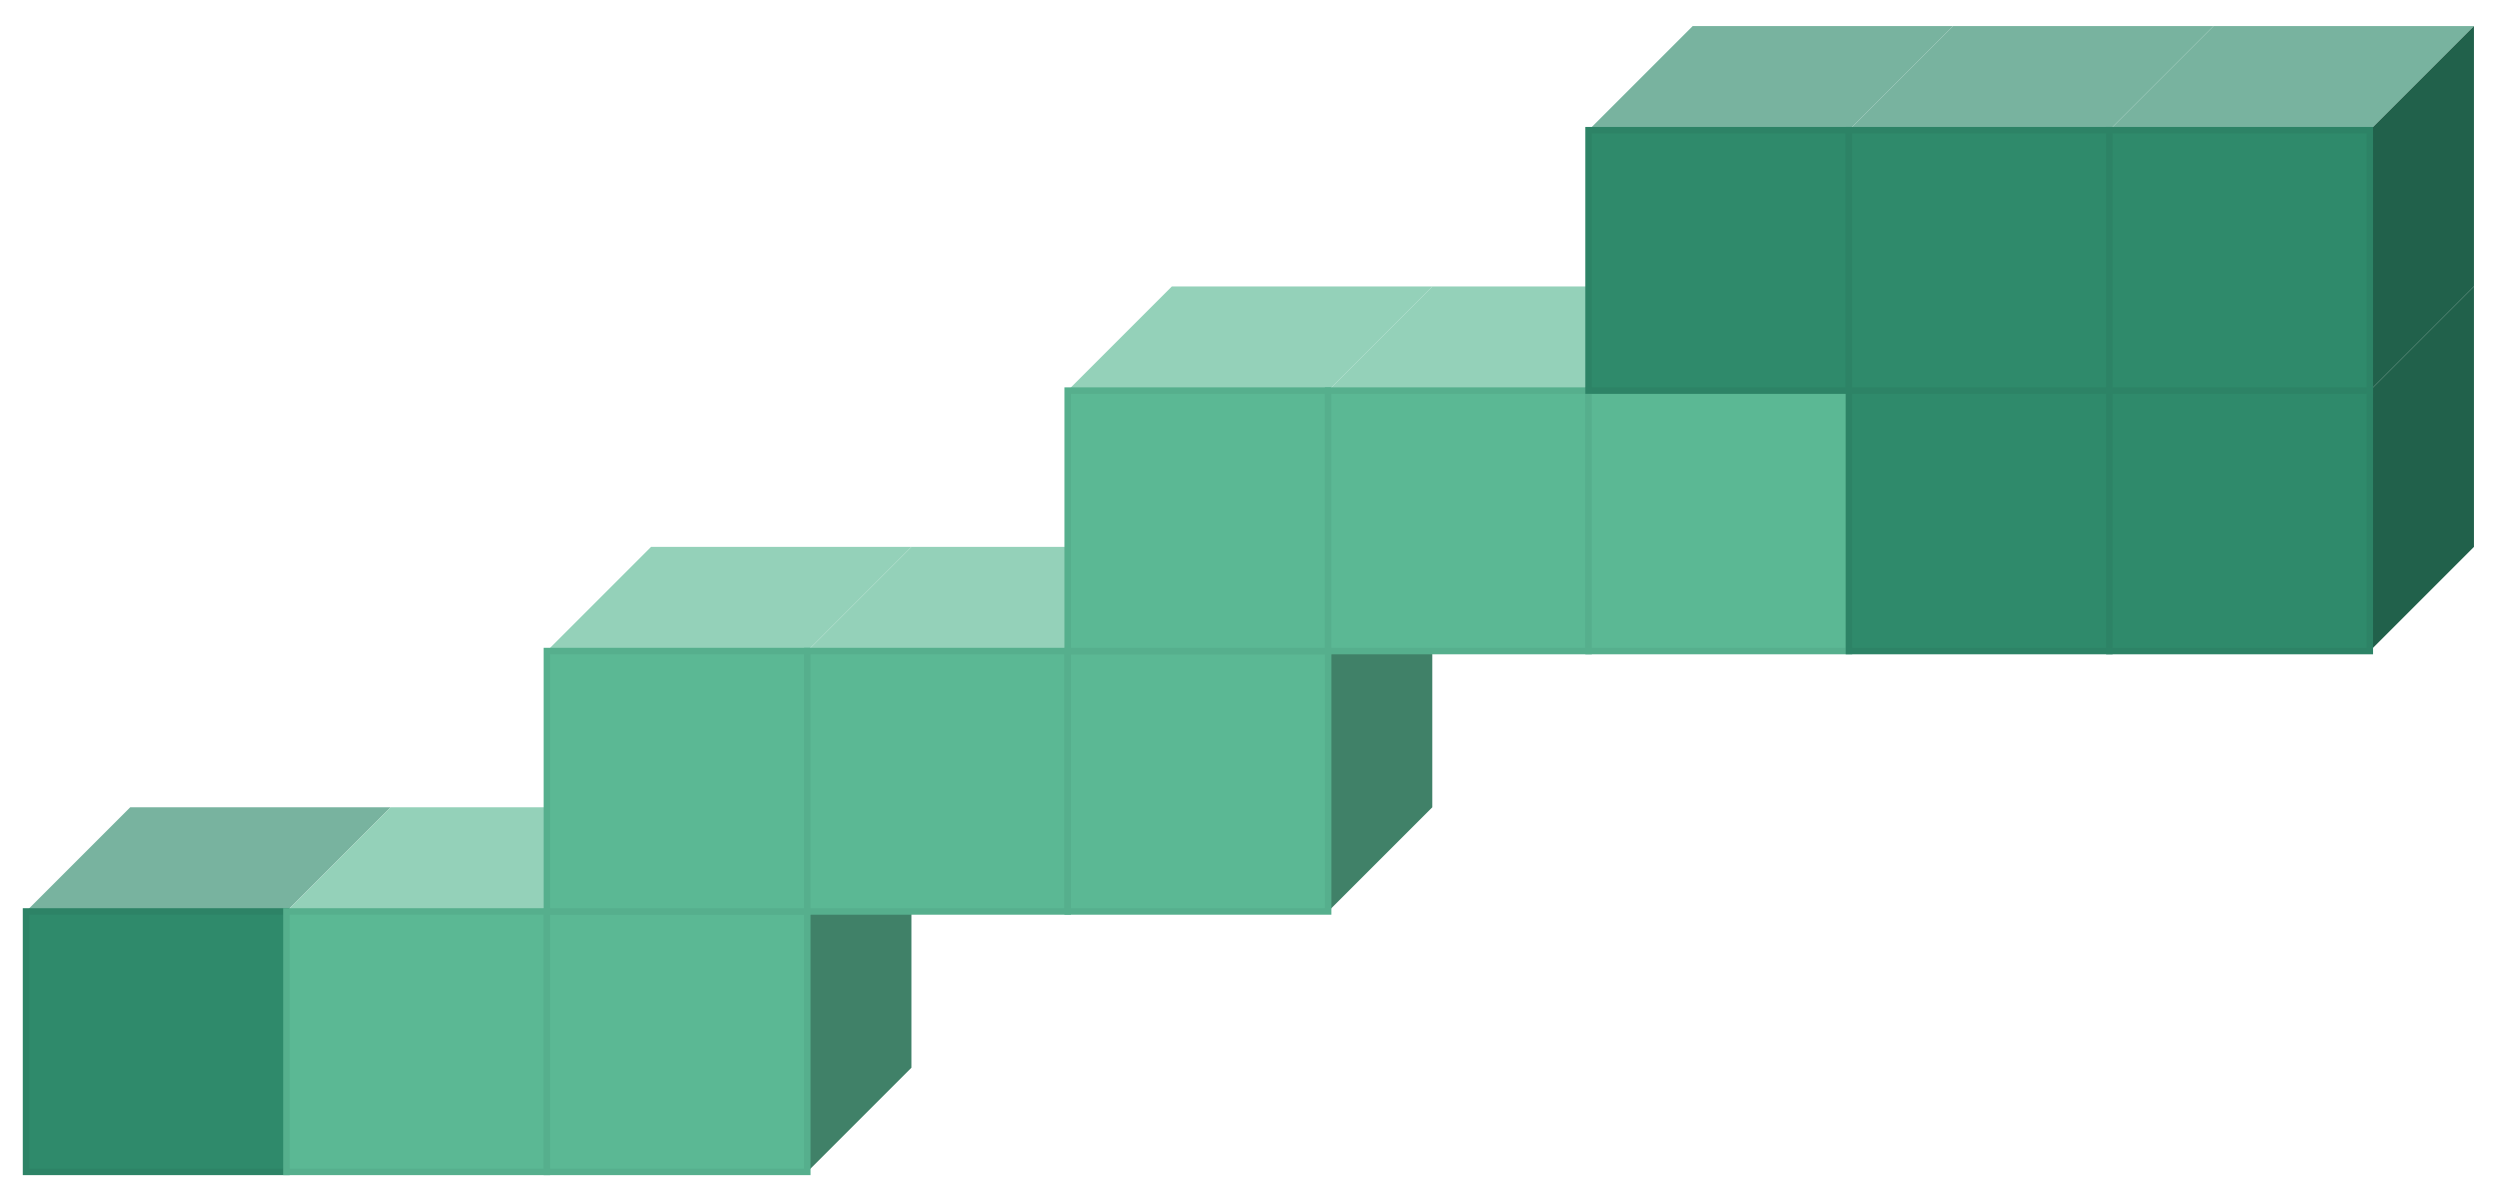
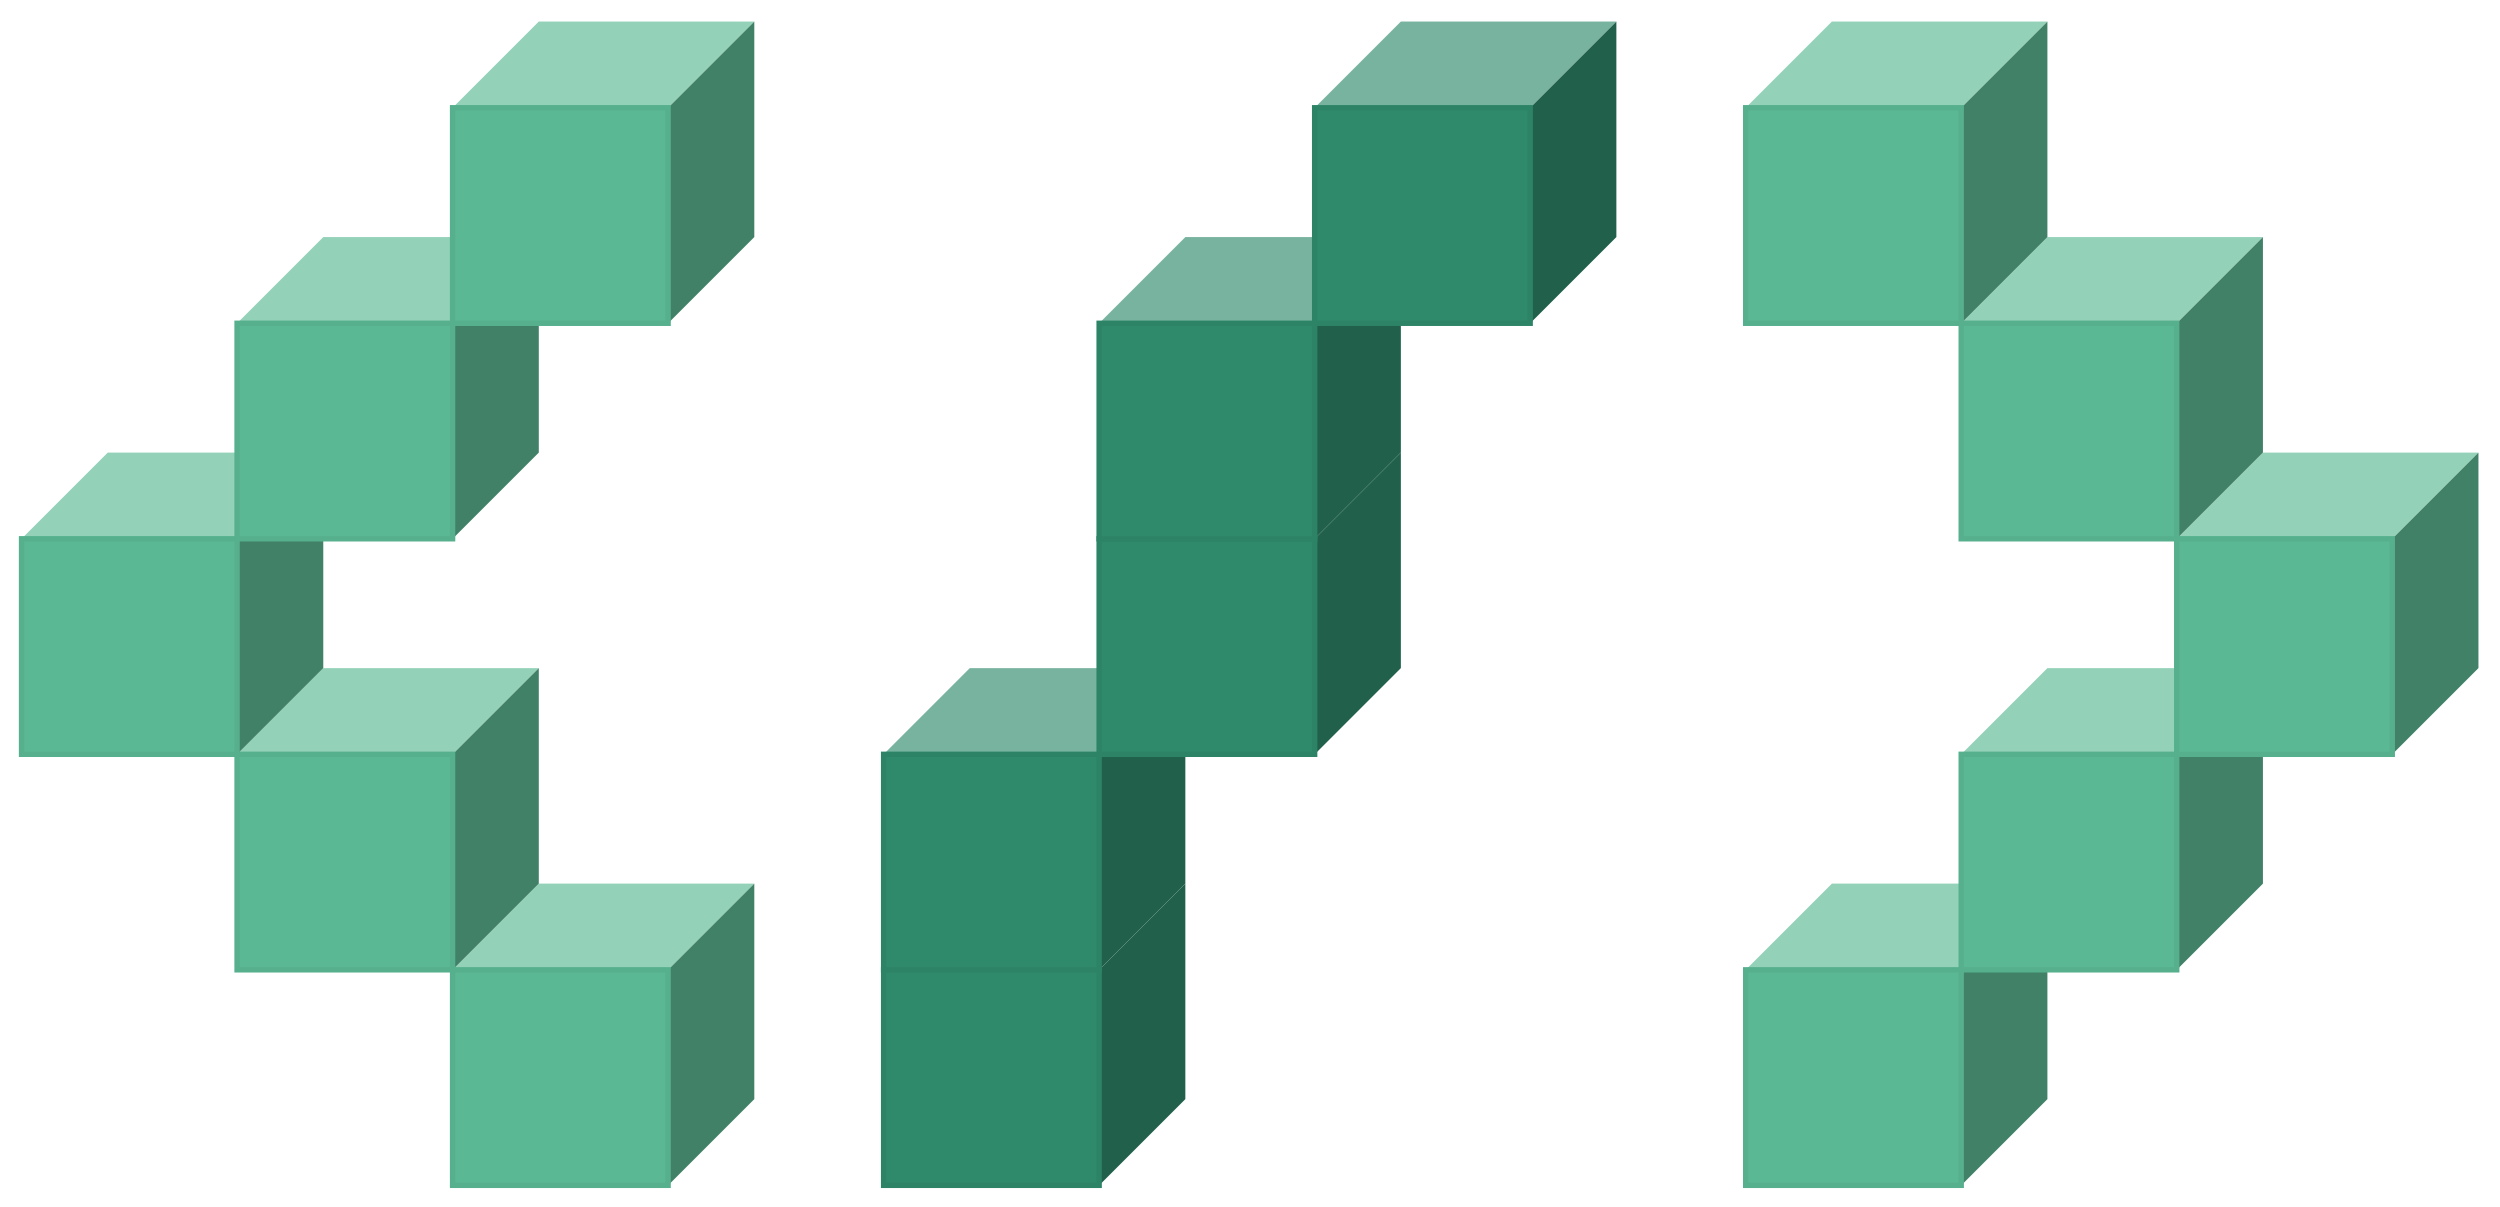
- <svg xmlns="http://www.w3.org/2000/svg" viewBox="0 0 96 46" width="192" height="92" role="img" aria-label="scribe">
+ <svg xmlns="http://www.w3.org/2000/svg" viewBox="0 0 116 56" width="232" height="112" role="img" aria-label="scribe">
  <g>
-     <path d="M1 35L5 31L15 31L11 35Z" fill="#78b39f" />
-     <rect x="1" y="35" width="10" height="10" fill="#2f8a6b" stroke="#2d8366" stroke-width=".25" />
+     <path d="M21 45L25 41L35 41L31 45Z" fill="#94d1b9" />
+     <path d="M31 45L35 41L35 51L31 55Z" fill="#408168" />
+     <rect x="21" y="45" width="10" height="10" fill="#5bb894" stroke="#56af8d" stroke-width=".25" />
+   </g>
+   <g>
+     <path d="M51 45L55 41L55 51L51 55Z" fill="#21614b" />
+     <rect x="41" y="45" width="10" height="10" fill="#2f8a6b" stroke="#2d8366" stroke-width=".25" />
+   </g>
+   <g>
+     <path d="M81 45L85 41L95 41L91 45Z" fill="#94d1b9" />
+     <path d="M91 45L95 41L95 51L91 55Z" fill="#408168" />
+     <rect x="81" y="45" width="10" height="10" fill="#5bb894" stroke="#56af8d" stroke-width=".25" />
  </g>
  <g>
    <path d="M11 35L15 31L25 31L21 35Z" fill="#94d1b9" />
+     <path d="M21 35L25 31L25 41L21 45Z" fill="#408168" />
    <rect x="11" y="35" width="10" height="10" fill="#5bb894" stroke="#56af8d" stroke-width=".25" />
  </g>
  <g>
-     <path d="M31 35L35 31L35 41L31 45Z" fill="#408168" />
-     <rect x="21" y="35" width="10" height="10" fill="#5bb894" stroke="#56af8d" stroke-width=".25" />
+     <path d="M41 35L45 31L55 31L51 35Z" fill="#78b39f" />
+     <path d="M51 35L55 31L55 41L51 45Z" fill="#21614b" />
+     <rect x="41" y="35" width="10" height="10" fill="#2f8a6b" stroke="#2d8366" stroke-width=".25" />
  </g>
  <g>
-     <path d="M21 25L25 21L35 21L31 25Z" fill="#94d1b9" />
-     <rect x="21" y="25" width="10" height="10" fill="#5bb894" stroke="#56af8d" stroke-width=".25" />
+     <path d="M91 35L95 31L105 31L101 35Z" fill="#94d1b9" />
+     <path d="M101 35L105 31L105 41L101 45Z" fill="#408168" />
+     <rect x="91" y="35" width="10" height="10" fill="#5bb894" stroke="#56af8d" stroke-width=".25" />
  </g>
  <g>
-     <path d="M31 25L35 21L45 21L41 25Z" fill="#94d1b9" />
-     <rect x="31" y="25" width="10" height="10" fill="#5bb894" stroke="#56af8d" stroke-width=".25" />
+     <path d="M1 25L5 21L15 21L11 25Z" fill="#94d1b9" />
+     <path d="M11 25L15 21L15 31L11 35Z" fill="#408168" />
+     <rect x="1" y="25" width="10" height="10" fill="#5bb894" stroke="#56af8d" stroke-width=".25" />
  </g>
  <g>
-     <path d="M51 25L55 21L55 31L51 35Z" fill="#408168" />
-     <rect x="41" y="25" width="10" height="10" fill="#5bb894" stroke="#56af8d" stroke-width=".25" />
+     <path d="M61 25L65 21L65 31L61 35Z" fill="#21614b" />
+     <rect x="51" y="25" width="10" height="10" fill="#2f8a6b" stroke="#2d8366" stroke-width=".25" />
  </g>
  <g>
-     <path d="M41 15L45 11L55 11L51 15Z" fill="#94d1b9" />
-     <rect x="41" y="15" width="10" height="10" fill="#5bb894" stroke="#56af8d" stroke-width=".25" />
+     <path d="M101 25L105 21L115 21L111 25Z" fill="#94d1b9" />
+     <path d="M111 25L115 21L115 31L111 35Z" fill="#408168" />
+     <rect x="101" y="25" width="10" height="10" fill="#5bb894" stroke="#56af8d" stroke-width=".25" />
  </g>
  <g>
-     <path d="M51 15L55 11L65 11L61 15Z" fill="#94d1b9" />
-     <rect x="51" y="15" width="10" height="10" fill="#5bb894" stroke="#56af8d" stroke-width=".25" />
+     <path d="M11 15L15 11L25 11L21 15Z" fill="#94d1b9" />
+     <path d="M21 15L25 11L25 21L21 25Z" fill="#408168" />
+     <rect x="11" y="15" width="10" height="10" fill="#5bb894" stroke="#56af8d" stroke-width=".25" />
  </g>
  <g>
-     <rect x="61" y="15" width="10" height="10" fill="#5bb894" stroke="#56af8d" stroke-width=".25" />
+     <path d="M51 15L55 11L65 11L61 15Z" fill="#78b39f" />
+     <path d="M61 15L65 11L65 21L61 25Z" fill="#21614b" />
+     <rect x="51" y="15" width="10" height="10" fill="#2f8a6b" stroke="#2d8366" stroke-width=".25" />
  </g>
  <g>
-     <rect x="71" y="15" width="10" height="10" fill="#2f8a6b" stroke="#2d8366" stroke-width=".25" />
+     <path d="M91 15L95 11L105 11L101 15Z" fill="#94d1b9" />
+     <path d="M101 15L105 11L105 21L101 25Z" fill="#408168" />
+     <rect x="91" y="15" width="10" height="10" fill="#5bb894" stroke="#56af8d" stroke-width=".25" />
  </g>
  <g>
-     <path d="M91 15L95 11L95 21L91 25Z" fill="#21614b" />
-     <rect x="81" y="15" width="10" height="10" fill="#2f8a6b" stroke="#2d8366" stroke-width=".25" />
+     <path d="M21 5L25 1L35 1L31 5Z" fill="#94d1b9" />
+     <path d="M31 5L35 1L35 11L31 15Z" fill="#408168" />
+     <rect x="21" y="5" width="10" height="10" fill="#5bb894" stroke="#56af8d" stroke-width=".25" />
  </g>
  <g>
    <path d="M61 5L65 1L75 1L71 5Z" fill="#78b39f" />
+     <path d="M71 5L75 1L75 11L71 15Z" fill="#21614b" />
    <rect x="61" y="5" width="10" height="10" fill="#2f8a6b" stroke="#2d8366" stroke-width=".25" />
  </g>
  <g>
-     <path d="M71 5L75 1L85 1L81 5Z" fill="#78b39f" />
-     <rect x="71" y="5" width="10" height="10" fill="#2f8a6b" stroke="#2d8366" stroke-width=".25" />
-   </g>
-   <g>
-     <path d="M81 5L85 1L95 1L91 5Z" fill="#78b39f" />
-     <path d="M91 5L95 1L95 11L91 15Z" fill="#21614b" />
-     <rect x="81" y="5" width="10" height="10" fill="#2f8a6b" stroke="#2d8366" stroke-width=".25" />
+     <path d="M81 5L85 1L95 1L91 5Z" fill="#94d1b9" />
+     <path d="M91 5L95 1L95 11L91 15Z" fill="#408168" />
+     <rect x="81" y="5" width="10" height="10" fill="#5bb894" stroke="#56af8d" stroke-width=".25" />
  </g>
</svg>
